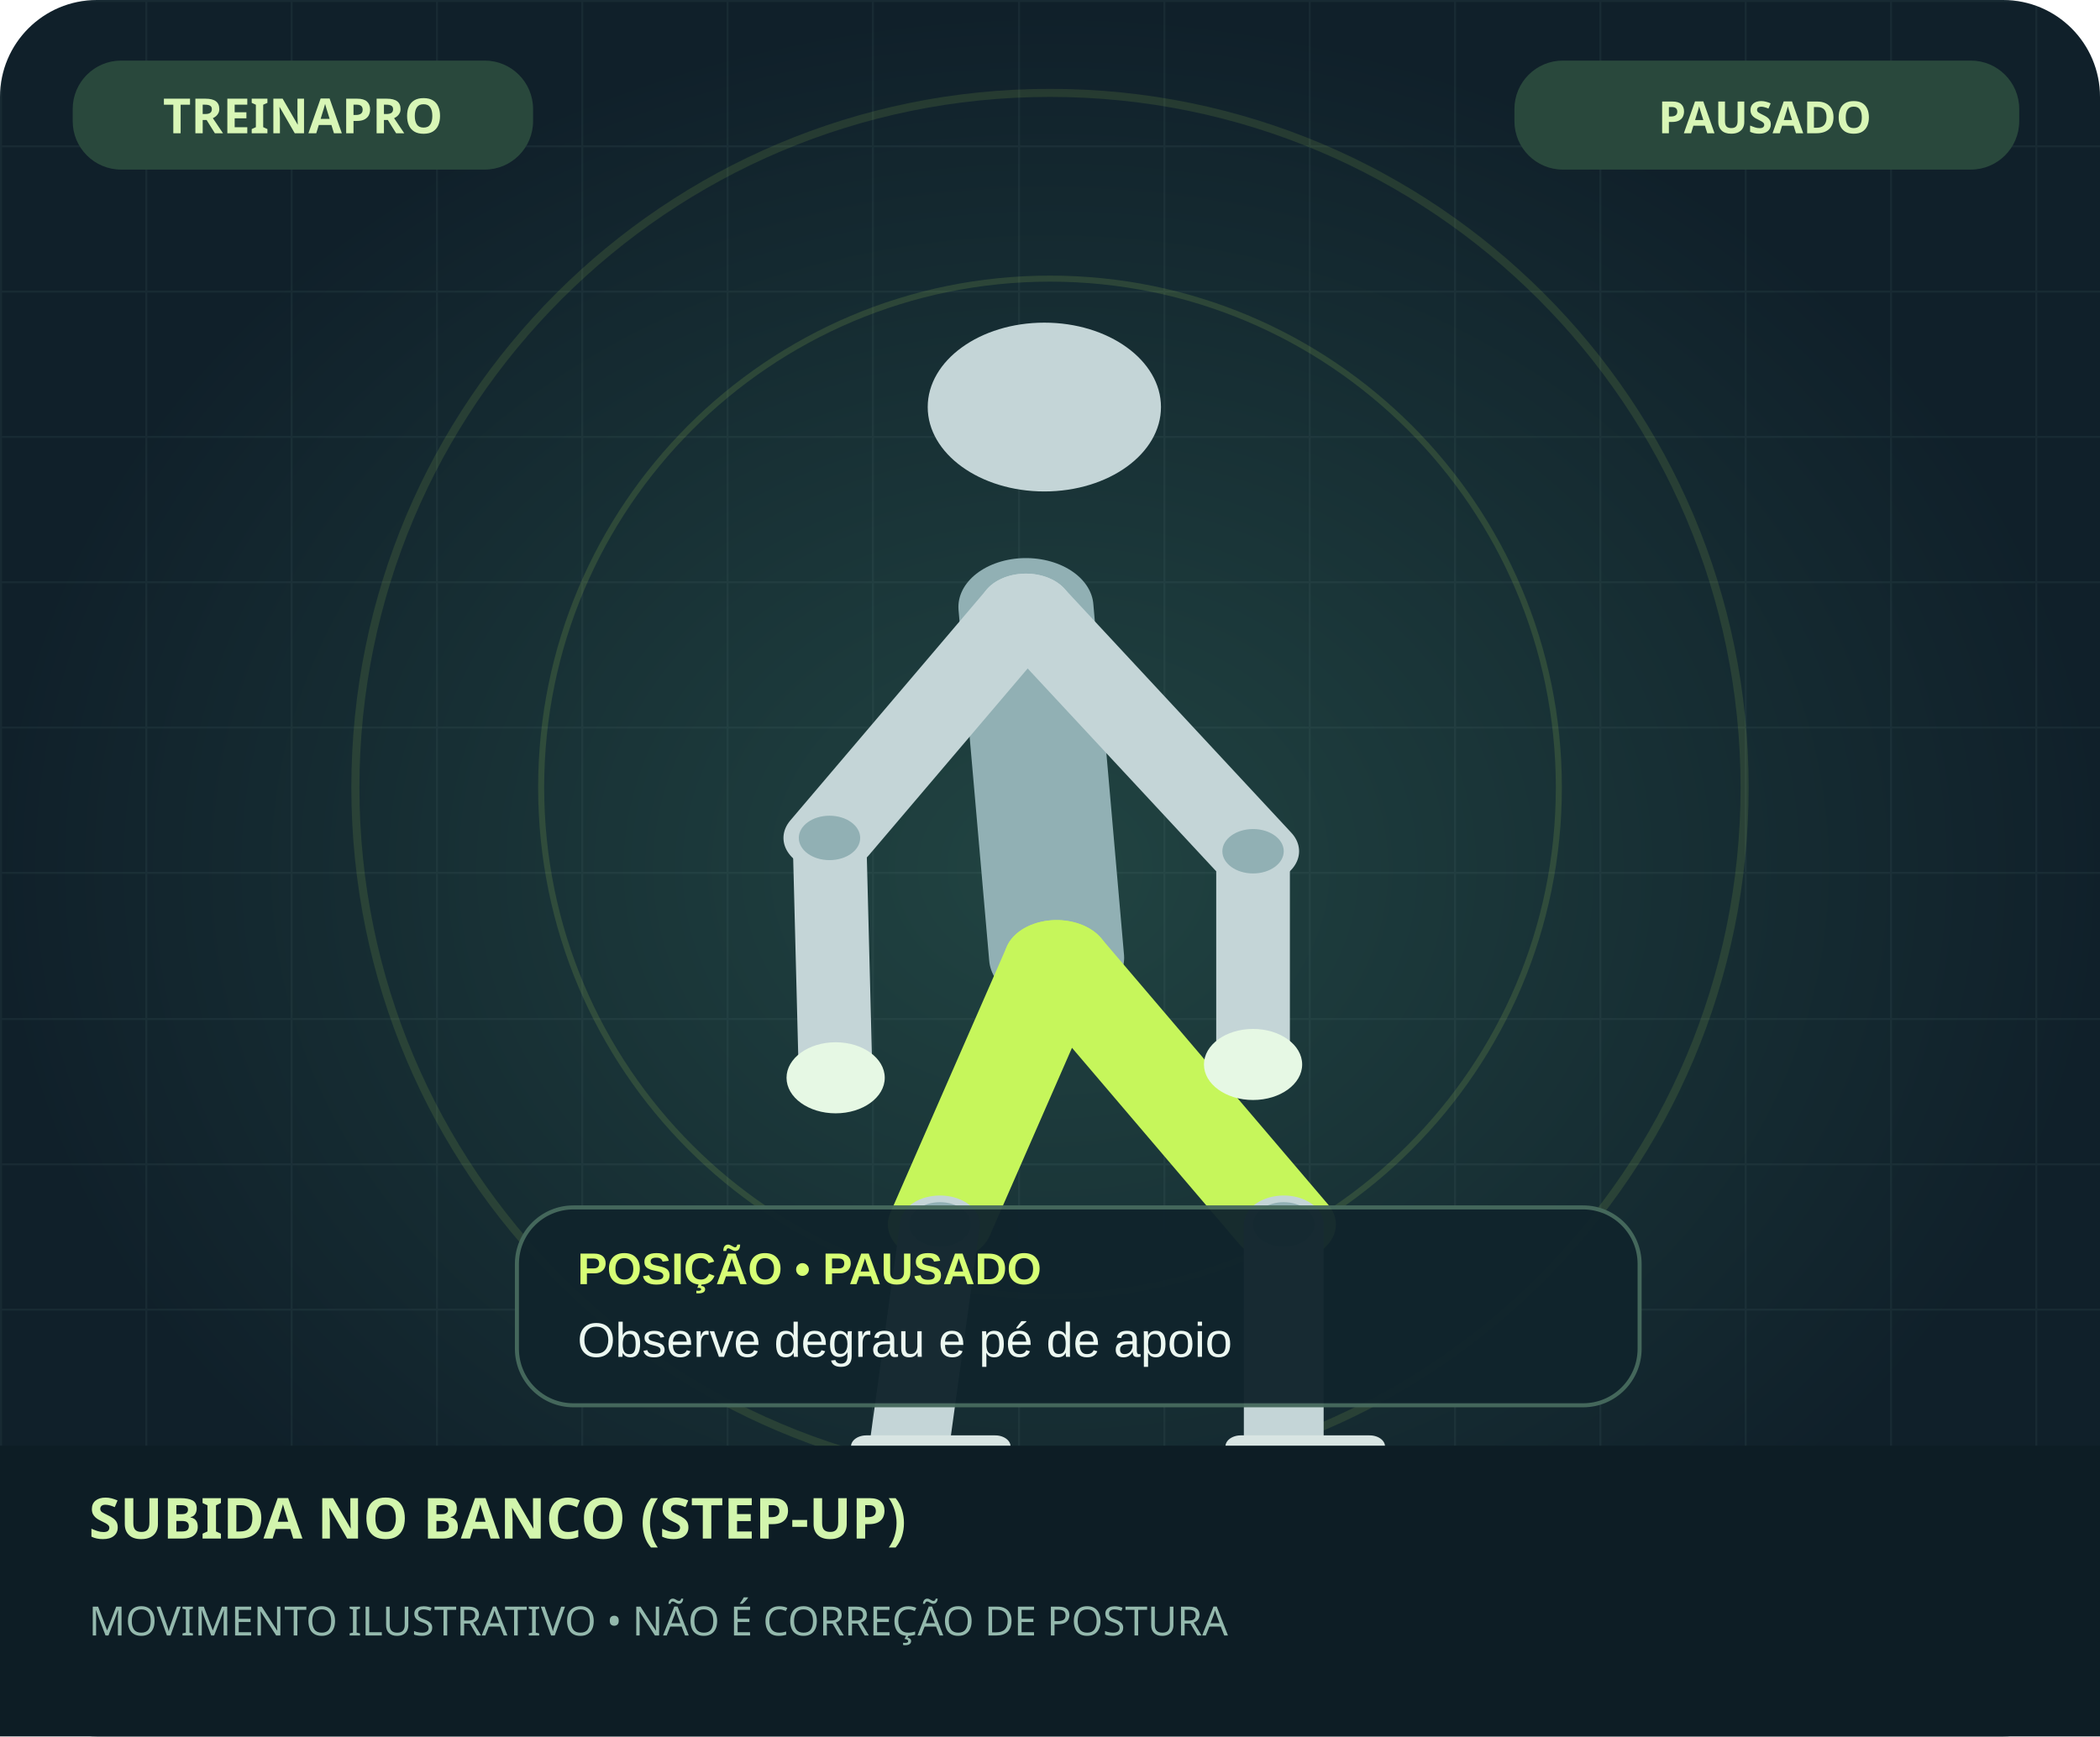
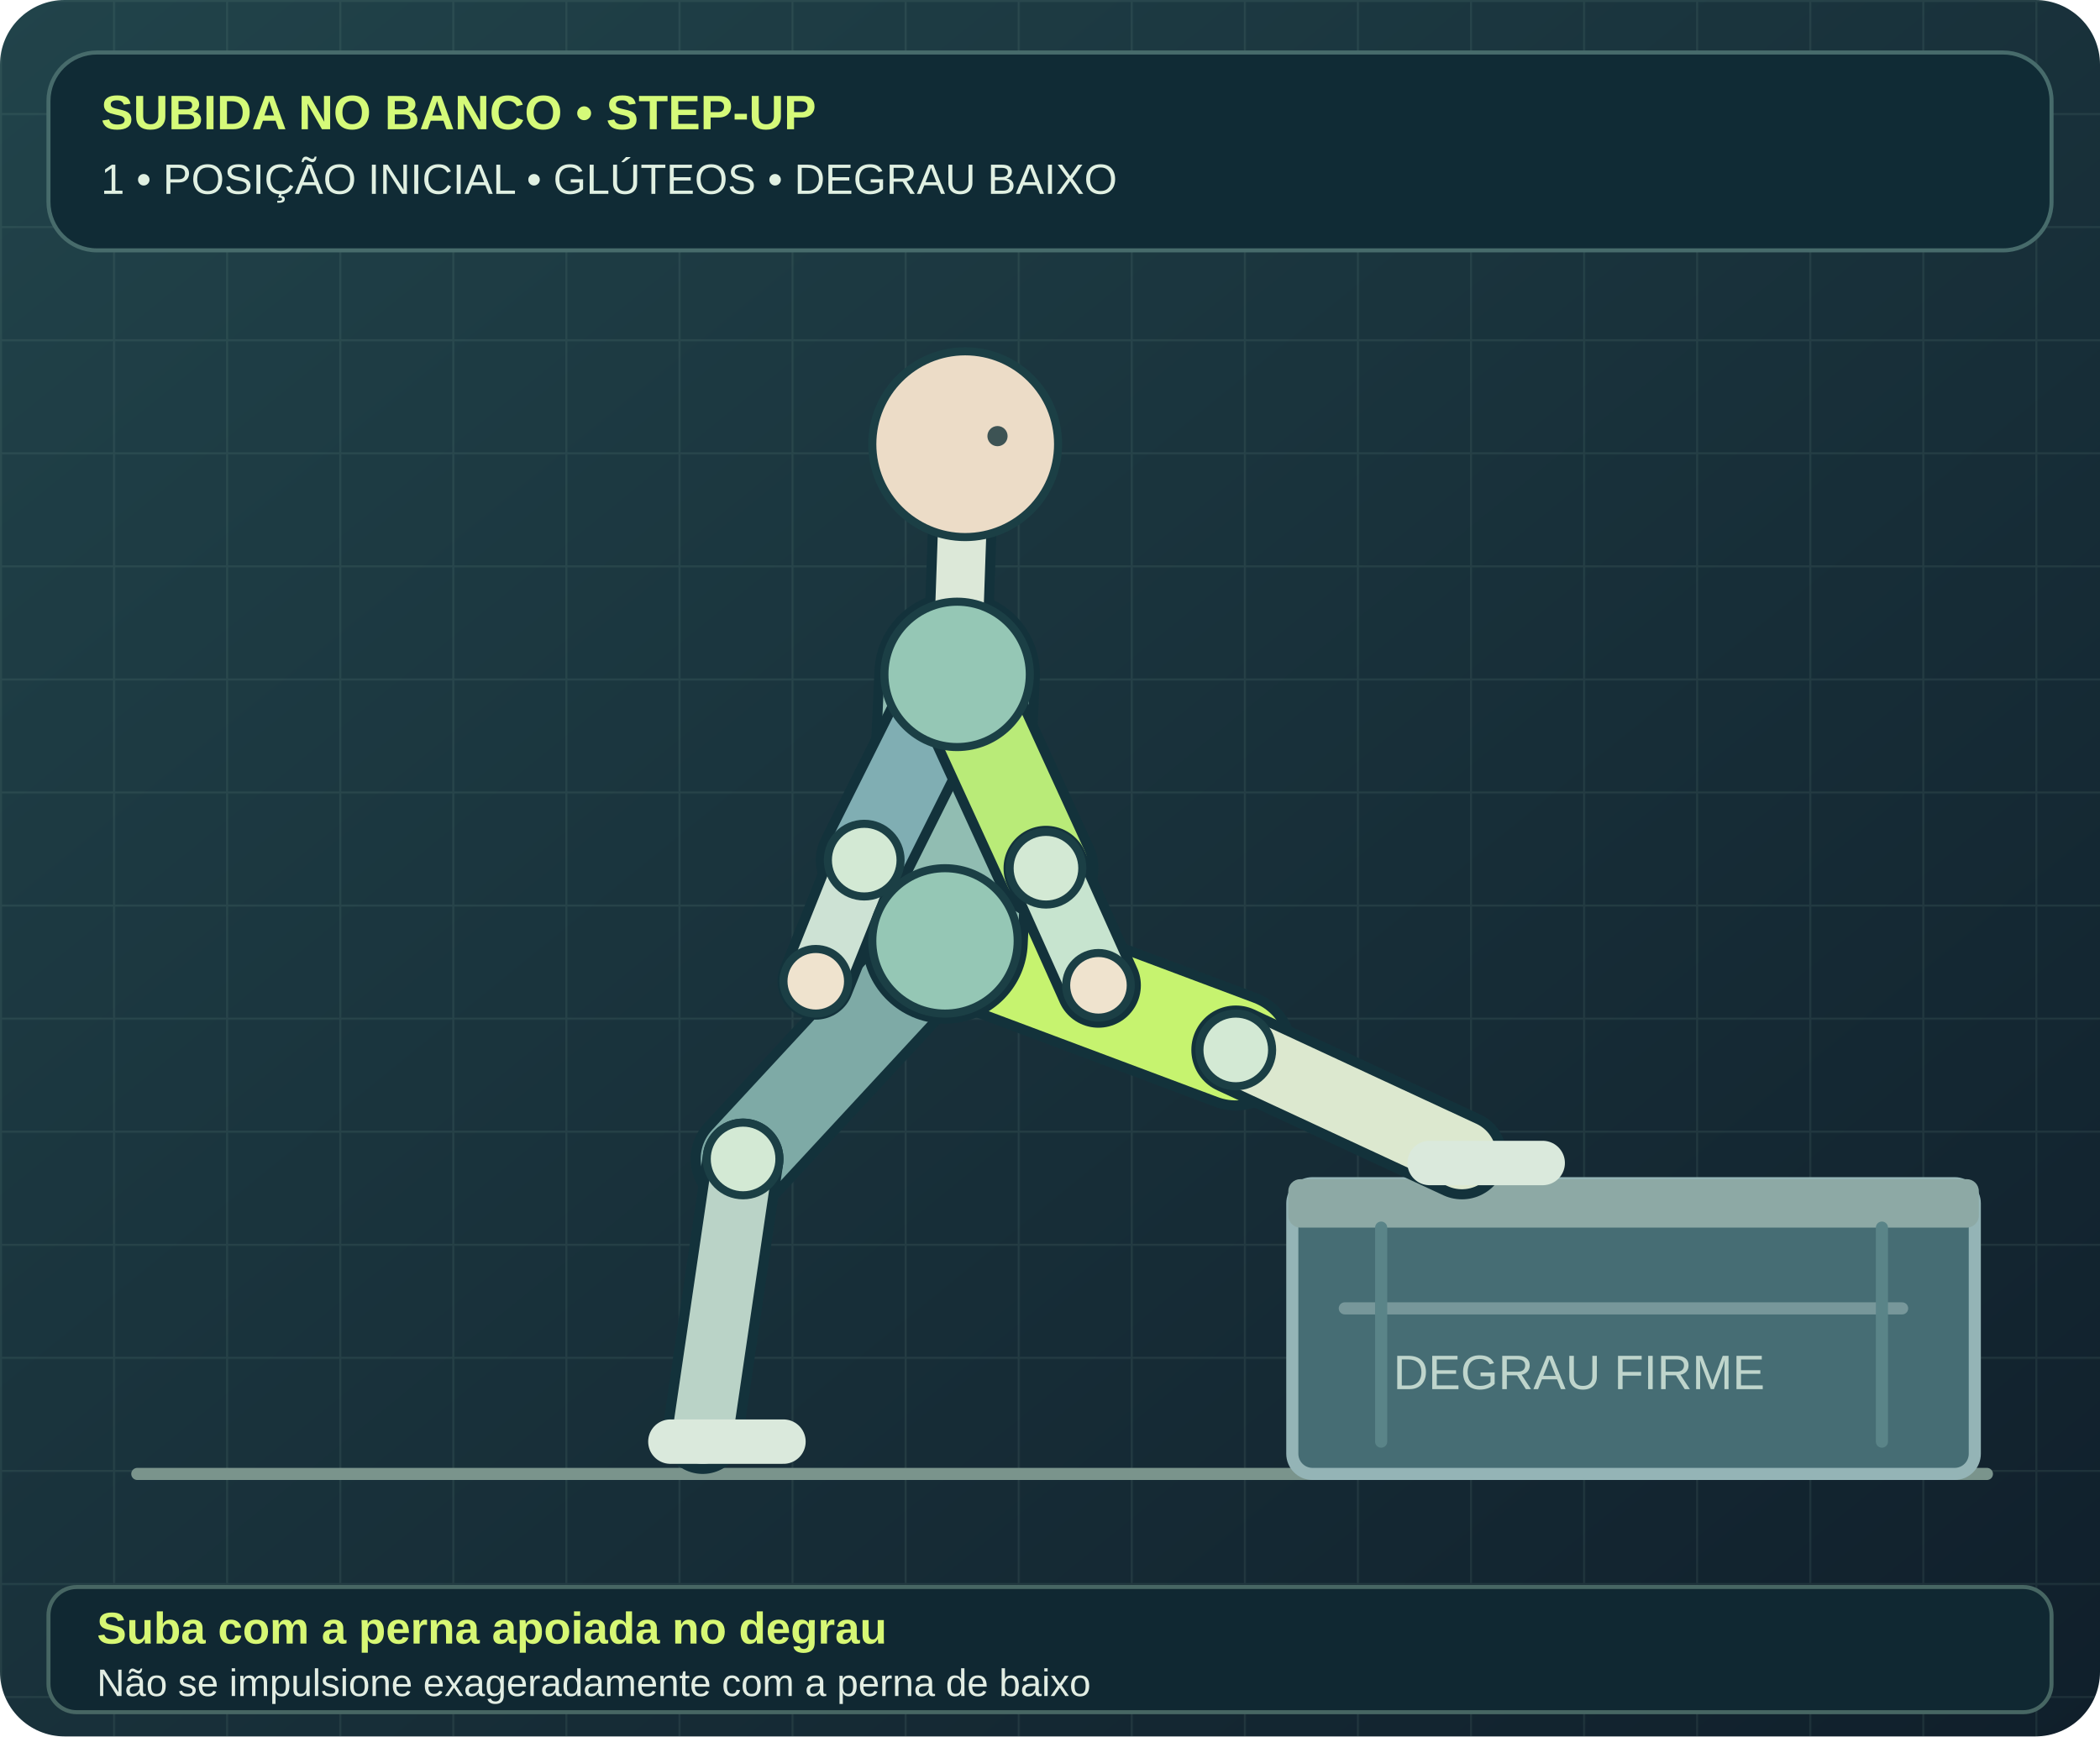
<svg xmlns="http://www.w3.org/2000/svg" viewBox="0 0 520 430" role="img" aria-labelledby="title desc">
  <defs>
-     <radialGradient id="bg">
-       <stop stop-color="#214442" />
-       <stop offset="1" stop-color="#10202a" />
-     </radialGradient>
-     <pattern id="grid" width="36" height="36" patternUnits="userSpaceOnUse">
-       <path d="M36 0H0V36" stroke="#729290" stroke-opacity=".095" fill="none" />
+     <linearGradient id="back" x1="0" y1="0" x2="1" y2="1">
+       <stop stop-color="#21434a" />
+       <stop offset="1" stop-color="#101f2b" />
+     </linearGradient>
+     <pattern id="grid" patternUnits="userSpaceOnUse" width="28" height="28">
+       <path d="M28 0H0V28" stroke="#9bc3ab" stroke-opacity=".10" fill="none" />
    </pattern>
  </defs>
-   <rect width="520" height="430" rx="24" fill="url(#bg)" />
-   <rect width="520" height="430" rx="24" fill="url(#grid)" />
-   <circle cx="260" cy="195" r="172" fill="none" stroke="#c6f65b" opacity=".11" stroke-width="2" />
-   <circle cx="260" cy="195" r="126" fill="none" stroke="#c6f65b" opacity=".13" stroke-width="1.5" />
-   <rect x="18" y="15" rx="12" width="114" height="27" fill="#29483c" />
-   <text x="75" y="33" fill="#d8f6b6" text-anchor="middle" font-size="12" font-weight="bold" font-family="sans-serif">TREINAPRO</text>
-   <rect x="375" y="15" rx="12" width="125" height="27" fill="#29483c" />
-   <text x="437" y="33" fill="#d8f6b6" text-anchor="middle" font-size="11" font-weight="bold" font-family="sans-serif">PAUSADO</text>
-   <g transform="translate(61 15) scale(1.52 1.10)">
-     <line x1="37" y1="315" x2="221" y2="315" stroke="#587a80" stroke-width="3" stroke-linecap="round" />
-     <line x1="127" y1="123" x2="132" y2="202" stroke="#91b0b4" stroke-width="22" stroke-linecap="round" />
-     <line x1="132" y1="202" x2="113" y2="262" stroke="#c6f65b" stroke-width="17" stroke-linecap="round" />
-     <line x1="113" y1="262" x2="108" y2="312" stroke="#c4d5d7" stroke-width="13" stroke-linecap="round" />
-     <line x1="132" y1="202" x2="169" y2="262" stroke="#c6f65b" stroke-width="17" stroke-linecap="round" />
-     <line x1="169" y1="262" x2="169" y2="312" stroke="#c4d5d7" stroke-width="13" stroke-linecap="round" />
-     <line x1="127" y1="123" x2="95" y2="175" stroke="#c4d5d7" stroke-width="15" stroke-linecap="round" />
-     <line x1="95" y1="175" x2="96" y2="229" stroke="#c4d5d7" stroke-width="12" stroke-linecap="round" />
-     <line x1="127" y1="123" x2="164" y2="178" stroke="#c4d5d7" stroke-width="15" stroke-linecap="round" />
-     <line x1="164" y1="178" x2="164" y2="226" stroke="#c4d5d7" stroke-width="12" stroke-linecap="round" />
-     <circle cx="130" cy="78" r="19" fill="#c4d5d7" />
-     <circle cx="95" cy="175" r="5" fill="#91b0b4" />
-     <circle cx="164" cy="178" r="5" fill="#91b0b4" />
-     <circle cx="113" cy="262" r="5" fill="#91b0b4" />
-     <circle cx="169" cy="262" r="5" fill="#91b0b4" />
-     <circle cx="96" cy="229" r="8" fill="#e6f8e4" />
-     <circle cx="164" cy="226" r="8" fill="#e6f8e4" />
-     <line x1="101" y1="312" x2="122" y2="312" stroke="#d8e5e3" stroke-width="5" stroke-linecap="round" />
-     <line x1="162" y1="312" x2="183" y2="312" stroke="#d8e5e3" stroke-width="5" stroke-linecap="round" />
-   </g>
-   <rect x="0" y="358" width="520" height="72" fill="#0d1d25" />
-   <text x="22" y="381" fill="#d2f5ad" font-size="14" font-family="sans-serif" font-weight="bold">SUBIDA NO BANCO (STEP-UP)</text>
-   <text x="22" y="405" fill="#94b9ad" font-size="10" font-family="sans-serif">MOVIMENTO ILUSTRATIVO • NÃO É CORREÇÃO DE POSTURA</text>
-   <g aria-hidden="true">
-     <rect x="128" y="299" rx="14" width="278" height="49" fill="#10232c" stroke="#46695d" opacity=".96" />
-     <text x="143" y="318" fill="#d7ff75" font-size="11" font-weight="bold" font-family="Arial,sans-serif">POSIÇÃO • PAUSADO</text>
-     <text x="143" y="336" fill="#ecf8f1" font-size="12" font-family="Arial,sans-serif">Observe degrau e pé de apoio</text>
-   </g>
+   <rect width="100%" height="100%" rx="16" fill="url(#back)" />
+   <rect width="100%" height="100%" rx="16" fill="url(#grid)" />
+   <line x1="34" y1="365" x2="492" y2="365" stroke="#7a948c" stroke-width="3" stroke-linecap="round" />
+   <rect x="320" y="293" width="169" height="72" rx="5" fill="#466d74" stroke="#94b4b6" stroke-width="3" />
+   <rect x="319" y="292" width="171" height="12" rx="3" fill="#8da9a5" stroke="none" stroke-width="1" />
+   <line x1="333" y1="324" x2="471" y2="324" stroke="#77979a" stroke-width="3" stroke-linecap="round" />
+   <line x1="342" y1="304" x2="342" y2="357" stroke="#5a8488" stroke-width="3" stroke-linecap="round" />
+   <line x1="466" y1="304" x2="466" y2="357" stroke="#5a8488" stroke-width="3" stroke-linecap="round" />
+   <text x="345" y="344" fill="#bfd5cc" font-family="Arial,sans-serif" font-size="12">DEGRAU FIRME</text>
+   <line x1="234" y1="233" x2="184" y2="287" stroke="#13323b" stroke-width="26" stroke-linecap="round" />
+   <line x1="234" y1="233" x2="184" y2="287" stroke="#7eaaa6" stroke-width="21" stroke-linecap="round" />
+   <line x1="184" y1="287" x2="174" y2="355" stroke="#13323b" stroke-width="20" stroke-linecap="round" />
+   <line x1="184" y1="287" x2="174" y2="355" stroke="#bad3c7" stroke-width="15" stroke-linecap="round" />
+   <line x1="234" y1="233" x2="306" y2="260" stroke="#13323b" stroke-width="30" stroke-linecap="round" />
+   <line x1="234" y1="233" x2="306" y2="260" stroke="#c6f36f" stroke-width="25" stroke-linecap="round" />
+   <line x1="306" y1="260" x2="362" y2="286" stroke="#13323b" stroke-width="22" stroke-linecap="round" />
+   <line x1="306" y1="260" x2="362" y2="286" stroke="#dce8cf" stroke-width="17" stroke-linecap="round" />
+   <line x1="234" y1="233" x2="237" y2="167" stroke="#13323b" stroke-width="41" stroke-linecap="round" />
+   <line x1="234" y1="233" x2="237" y2="167" stroke="#91bdb2" stroke-width="36" stroke-linecap="round" />
+   <line x1="237" y1="167" x2="214" y2="213" stroke="#13323b" stroke-width="24" stroke-linecap="round" />
+   <line x1="237" y1="167" x2="214" y2="213" stroke="#80aeb3" stroke-width="19" stroke-linecap="round" />
+   <line x1="214" y1="213" x2="202" y2="243" stroke="#13323b" stroke-width="19" stroke-linecap="round" />
+   <line x1="214" y1="213" x2="202" y2="243" stroke="#cde2d4" stroke-width="14" stroke-linecap="round" />
+   <line x1="237" y1="167" x2="259" y2="215" stroke="#13323b" stroke-width="26" stroke-linecap="round" />
+   <line x1="237" y1="167" x2="259" y2="215" stroke="#b9eb78" stroke-width="21" stroke-linecap="round" />
+   <line x1="259" y1="215" x2="272" y2="244" stroke="#13323b" stroke-width="21" stroke-linecap="round" />
+   <line x1="259" y1="215" x2="272" y2="244" stroke="#c7e4cf" stroke-width="16" stroke-linecap="round" />
+   <line x1="237" y1="167" x2="239" y2="110" stroke="#13323b" stroke-width="17" stroke-linecap="round" />
+   <line x1="237" y1="167" x2="239" y2="110" stroke="#dce8d8" stroke-width="12" stroke-linecap="round" />
+   <circle cx="234" cy="233" r="18" fill="#95c7b5" stroke="#1b3f45" stroke-width="2" />
+   <circle cx="237" cy="167" r="18" fill="#95c7b5" stroke="#1b3f45" stroke-width="2" />
+   <circle cx="306" cy="260" r="9" fill="#d3e9d4" stroke="#1b3f45" stroke-width="2" />
+   <circle cx="184" cy="287" r="9" fill="#d3e9d4" stroke="#1b3f45" stroke-width="2" />
+   <circle cx="259" cy="215" r="9" fill="#d3e9d4" stroke="#1b3f45" stroke-width="2" />
+   <circle cx="214" cy="213" r="9" fill="#d3e9d4" stroke="#1b3f45" stroke-width="2" />
+   <circle cx="239" cy="110" r="23" fill="#ecdcc7" stroke="#1b3f45" stroke-width="2" />
+   <circle cx="247" cy="108" r="2.5" fill="#3d5354" />
+   <line x1="354" y1="288" x2="382" y2="288" stroke="#dae9dc" stroke-width="11" stroke-linecap="round" />
+   <line x1="166" y1="357" x2="194" y2="357" stroke="#dae9dc" stroke-width="11" stroke-linecap="round" />
+   <circle cx="272" cy="244" r="8" fill="#efe3ce" stroke="#1b3f45" stroke-width="2" />
+   <circle cx="202" cy="243" r="8" fill="#efe3ce" stroke="#1b3f45" stroke-width="2" />
+   <rect x="12" y="13" width="496" height="49" rx="12" fill="#102b35" stroke="#476b6b" />
+   <text x="25" y="32" fill="#d5fa79" font-weight="700" font-family="Arial,sans-serif" font-size="12">SUBIDA NO BANCO • STEP-UP</text>
+   <text x="25" y="48" fill="#e0f0e2" font-family="Arial,sans-serif" font-size="10.5">1 • POSIÇÃO INICIAL • GLÚTEOS • DEGRAU BAIXO</text>
+   <rect x="12" y="393" width="496" height="31" rx="7" fill="#102832" stroke="#476663" />
+   <text x="24" y="407" fill="#d7f774" font-family="Arial,sans-serif" font-size="11" font-weight="700">Suba com a perna apoiada no degrau</text>
+   <text x="24" y="420" fill="#e2ede3" font-family="Arial,sans-serif" font-size="9.5">Não se impulsione exageradamente com a perna de baixo</text>
</svg>
